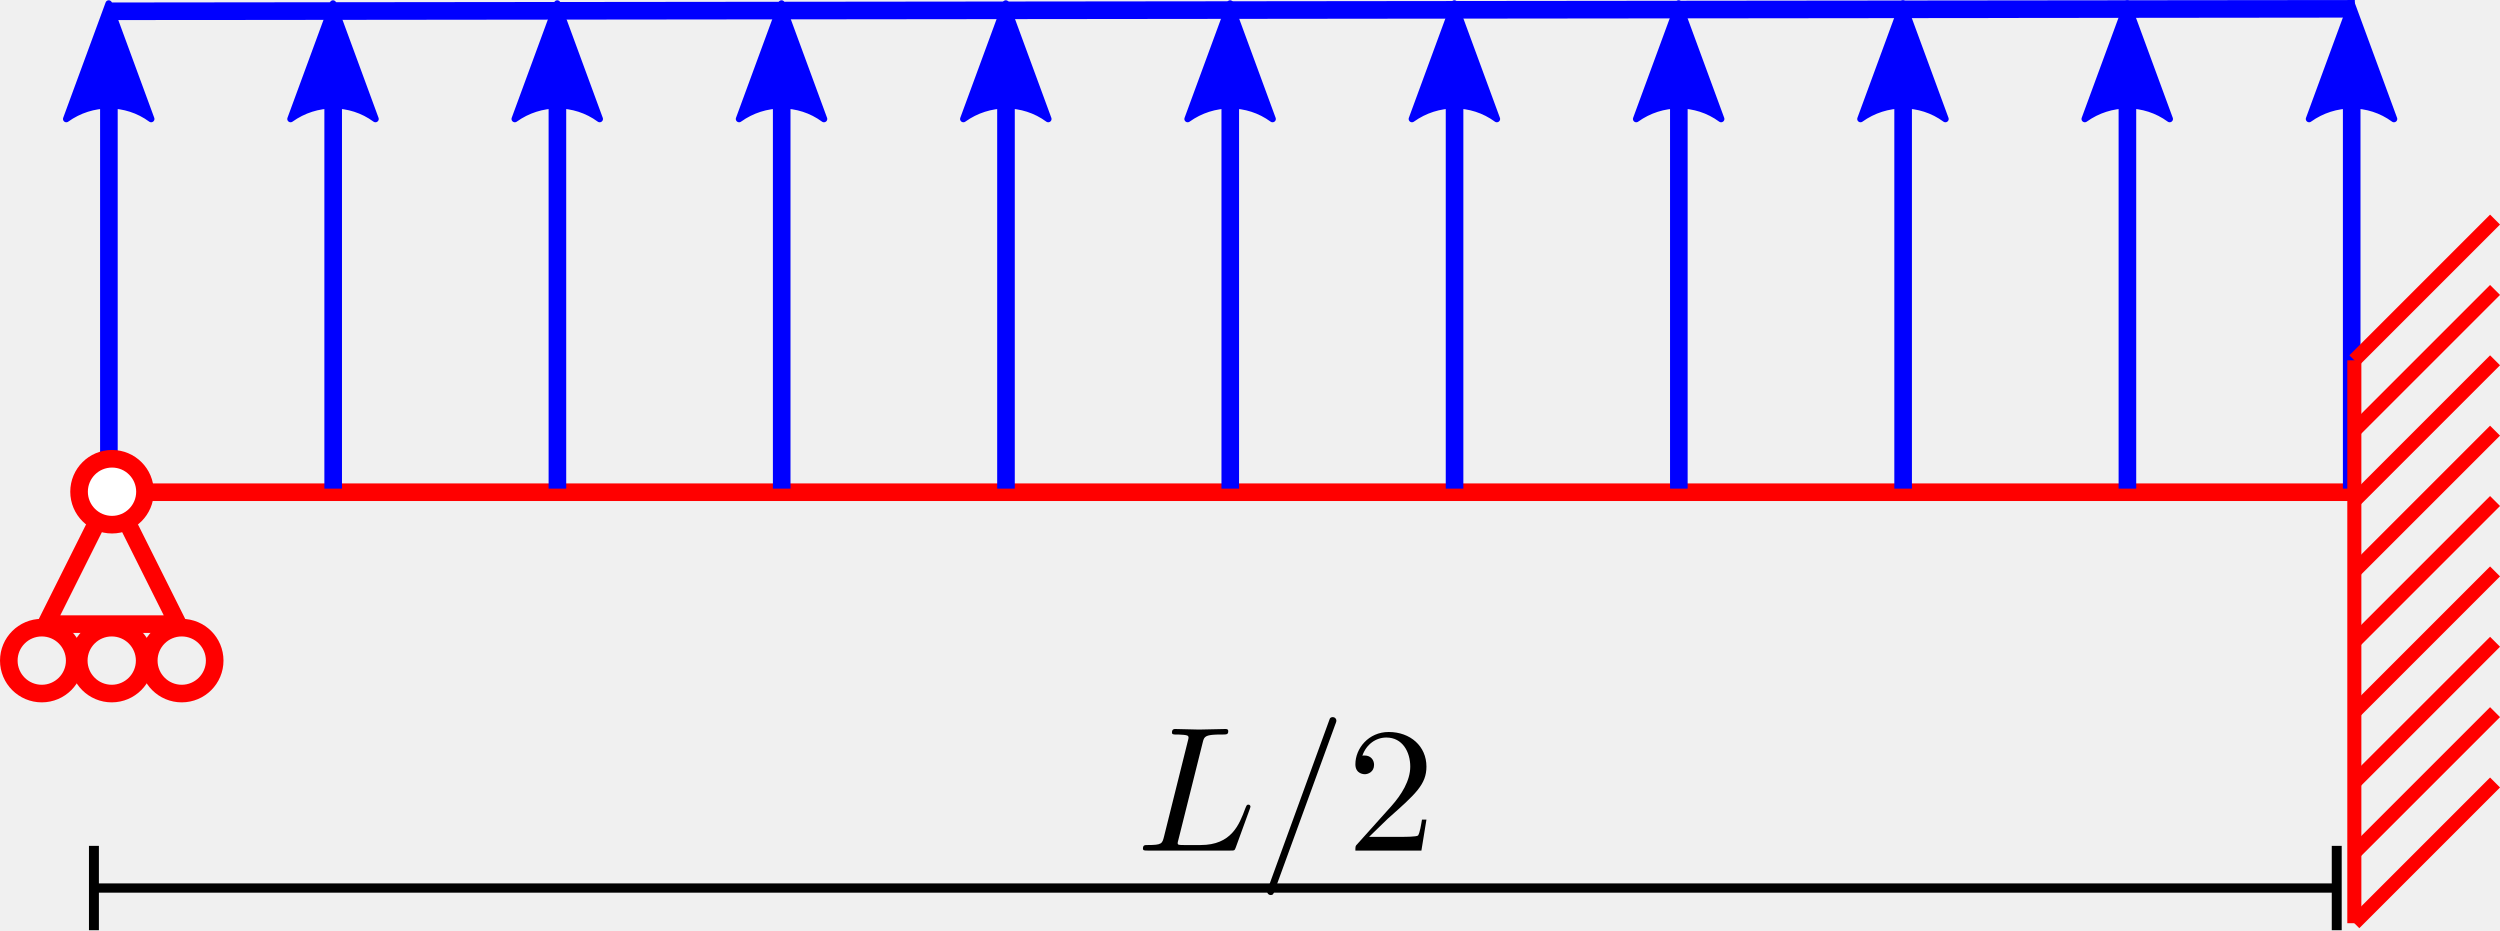
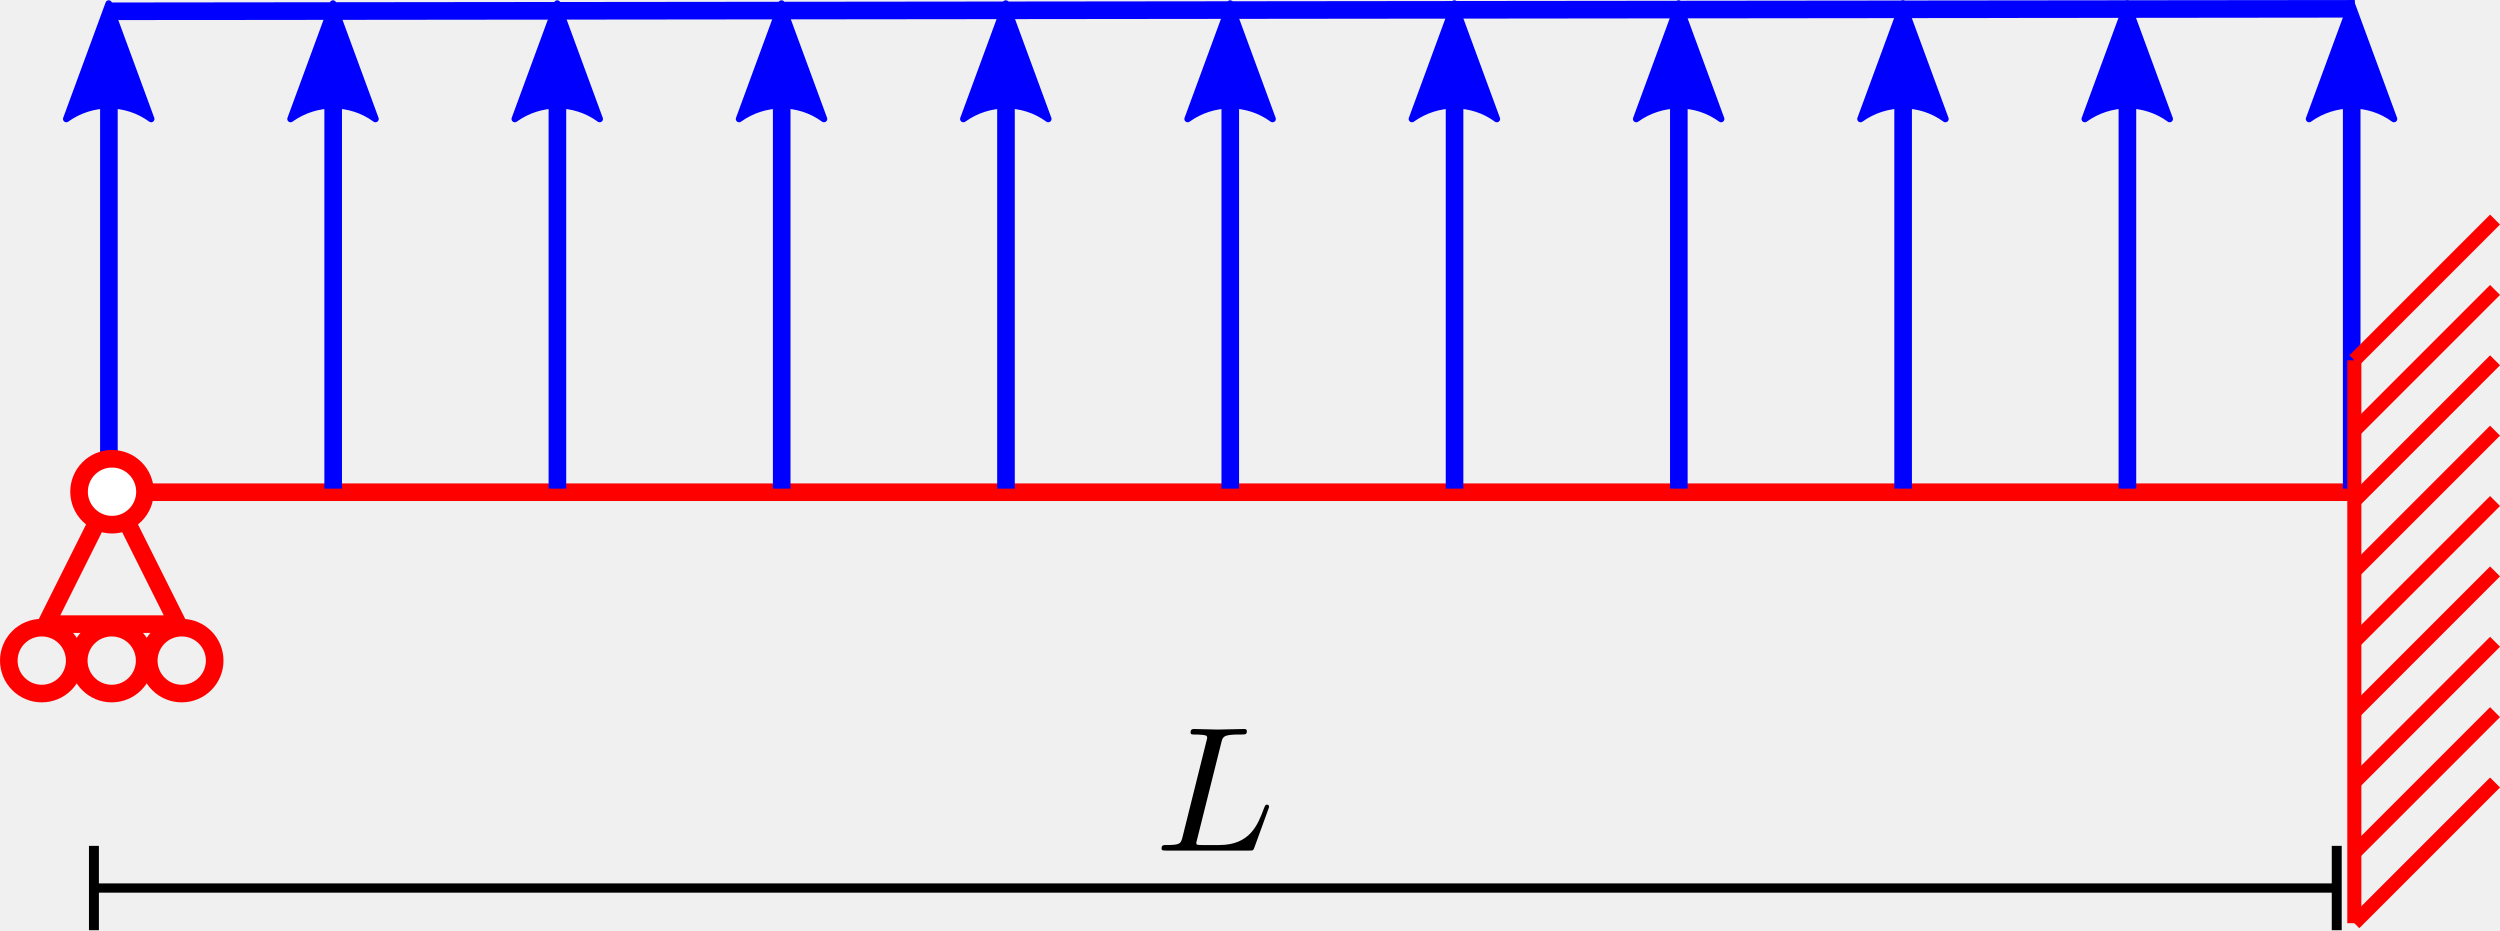
<svg xmlns="http://www.w3.org/2000/svg" width="50.137mm" height="18.655mm" viewBox="0 0 50.137 18.655" version="1.1" id="svg8">
  <defs id="defs2">
    <marker orient="auto" refY="0" refX="0" id="StopL" style="overflow:visible">
      <path id="path5006" d="M 0,5.65 0,-5.65" style="fill:none;fill-opacity:0.75;fill-rule:evenodd;stroke:#000000;stroke-width:1pt;stroke-opacity:1" transform="scale(0.8,0.8)" />
    </marker>
    <marker style="overflow:visible" id="marker6791" refX="0" refY="0" orient="auto">
      <path transform="scale(-0.6,-0.6)" d="M 8.719,4.034 -2.207,0.016 8.719,-4.002 c -1.745,2.372 -1.735,5.617 -6e-7,8.035 z" style="fill:#0000ff;fill-opacity:1;fill-rule:evenodd;stroke:#0000ff;stroke-width:0.625;stroke-linejoin:round;stroke-opacity:1" id="path6789" />
    </marker>
    <marker orient="auto" refY="0" refX="0" id="marker6707" style="overflow:visible">
      <path id="path6705" style="fill:#0000ff;fill-opacity:1;fill-rule:evenodd;stroke:#0000ff;stroke-width:0.625;stroke-linejoin:round;stroke-opacity:1" d="M 8.719,4.034 -2.207,0.016 8.719,-4.002 c -1.745,2.372 -1.735,5.617 -6e-7,8.035 z" transform="scale(-0.6,-0.6)" />
    </marker>
    <marker style="overflow:visible" id="marker6629" refX="0" refY="0" orient="auto">
      <path transform="scale(-0.6,-0.6)" d="M 8.719,4.034 -2.207,0.016 8.719,-4.002 c -1.745,2.372 -1.735,5.617 -6e-7,8.035 z" style="fill:#0000ff;fill-opacity:1;fill-rule:evenodd;stroke:#0000ff;stroke-width:0.625;stroke-linejoin:round;stroke-opacity:1" id="path6627" />
    </marker>
    <marker orient="auto" refY="0" refX="0" id="marker6557" style="overflow:visible">
      <path id="path6555" style="fill:#0000ff;fill-opacity:1;fill-rule:evenodd;stroke:#0000ff;stroke-width:0.625;stroke-linejoin:round;stroke-opacity:1" d="M 8.719,4.034 -2.207,0.016 8.719,-4.002 c -1.745,2.372 -1.735,5.617 -6e-7,8.035 z" transform="scale(-0.6,-0.6)" />
    </marker>
    <marker style="overflow:visible" id="marker6491" refX="0" refY="0" orient="auto">
      <path transform="scale(-0.6,-0.6)" d="M 8.719,4.034 -2.207,0.016 8.719,-4.002 c -1.745,2.372 -1.735,5.617 -6e-7,8.035 z" style="fill:#0000ff;fill-opacity:1;fill-rule:evenodd;stroke:#0000ff;stroke-width:0.625;stroke-linejoin:round;stroke-opacity:1" id="path6489" />
    </marker>
    <marker orient="auto" refY="0" refX="0" id="marker6431" style="overflow:visible">
      <path id="path6429" style="fill:#0000ff;fill-opacity:1;fill-rule:evenodd;stroke:#0000ff;stroke-width:0.625;stroke-linejoin:round;stroke-opacity:1" d="M 8.719,4.034 -2.207,0.016 8.719,-4.002 c -1.745,2.372 -1.735,5.617 -6e-7,8.035 z" transform="scale(-0.6,-0.6)" />
    </marker>
    <marker style="overflow:visible" id="marker6377" refX="0" refY="0" orient="auto">
      <path transform="scale(-0.6,-0.6)" d="M 8.719,4.034 -2.207,0.016 8.719,-4.002 c -1.745,2.372 -1.735,5.617 -6e-7,8.035 z" style="fill:#0000ff;fill-opacity:1;fill-rule:evenodd;stroke:#0000ff;stroke-width:0.625;stroke-linejoin:round;stroke-opacity:1" id="path6375" />
    </marker>
    <marker orient="auto" refY="0" refX="0" id="marker6329" style="overflow:visible">
      <path id="path6327" style="fill:#0000ff;fill-opacity:1;fill-rule:evenodd;stroke:#0000ff;stroke-width:0.625;stroke-linejoin:round;stroke-opacity:1" d="M 8.719,4.034 -2.207,0.016 8.719,-4.002 c -1.745,2.372 -1.735,5.617 -6e-7,8.035 z" transform="scale(-0.6,-0.6)" />
    </marker>
    <marker style="overflow:visible" id="marker6287" refX="0" refY="0" orient="auto">
      <path transform="scale(-0.6,-0.6)" d="M 8.719,4.034 -2.207,0.016 8.719,-4.002 c -1.745,2.372 -1.735,5.617 -6e-7,8.035 z" style="fill:#0000ff;fill-opacity:1;fill-rule:evenodd;stroke:#0000ff;stroke-width:0.625;stroke-linejoin:round;stroke-opacity:1" id="path6285" />
    </marker>
    <marker orient="auto" refY="0" refX="0" id="marker5651" style="overflow:visible">
      <path id="path5649" style="fill:#0000ff;fill-opacity:1;fill-rule:evenodd;stroke:#0000ff;stroke-width:0.625;stroke-linejoin:round;stroke-opacity:1" d="M 8.719,4.034 -2.207,0.016 8.719,-4.002 c -1.745,2.372 -1.735,5.617 -6e-7,8.035 z" transform="scale(-0.6,-0.6)" />
    </marker>
    <marker orient="auto" refY="0" refX="0" id="Arrow2Mend" style="overflow:visible">
      <path id="path4864" style="fill:#0000ff;fill-opacity:1;fill-rule:evenodd;stroke:#0000ff;stroke-width:0.625;stroke-linejoin:round;stroke-opacity:1" d="M 8.719,4.034 -2.207,0.016 8.719,-4.002 c -1.745,2.372 -1.735,5.617 -6e-7,8.035 z" transform="scale(-0.6,-0.6)" />
    </marker>
  </defs>
  <g id="layer1" transform="translate(-12.60022,-14.60769)">
    <path style="fill:none;stroke:#ff0000;stroke-width:0.353;stroke-linecap:butt;stroke-linejoin:miter;stroke-miterlimit:4;stroke-dasharray:none;stroke-opacity:1" d="m 59.826,24.479 -44.954,0" id="path285" />
    <path style="fill:none;stroke:#0000ff;stroke-width:0.353;stroke-linecap:butt;stroke-linejoin:miter;stroke-miterlimit:4;stroke-dasharray:none;stroke-opacity:1;marker-end:url(#Arrow2Mend)" d="m 59.763,24.407 0,-9.26" id="path4835" />
    <path style="fill:none;stroke:#0000ff;stroke-width:0.353;stroke-linecap:butt;stroke-linejoin:miter;stroke-miterlimit:4;stroke-dasharray:none;stroke-opacity:1;marker-end:url(#marker5651)" d="m 55.265,24.407 0,-9.26" id="path5647" />
    <path id="path6283" d="m 50.767,24.407 0,-9.26" style="fill:none;stroke:#0000ff;stroke-width:0.353;stroke-linecap:butt;stroke-linejoin:miter;stroke-miterlimit:4;stroke-dasharray:none;stroke-opacity:1;marker-end:url(#marker6287)" />
    <path style="fill:none;stroke:#0000ff;stroke-width:0.353;stroke-linecap:butt;stroke-linejoin:miter;stroke-miterlimit:4;stroke-dasharray:none;stroke-opacity:1;marker-end:url(#marker6329)" d="m 46.269,24.407 0,-9.26" id="path6325" />
    <path id="path6373" d="m 41.771,24.407 0,-9.26" style="fill:none;stroke:#0000ff;stroke-width:0.353;stroke-linecap:butt;stroke-linejoin:miter;stroke-miterlimit:4;stroke-dasharray:none;stroke-opacity:1;marker-end:url(#marker6377)" />
    <path style="fill:none;stroke:#0000ff;stroke-width:0.353;stroke-linecap:butt;stroke-linejoin:miter;stroke-miterlimit:4;stroke-dasharray:none;stroke-opacity:1;marker-end:url(#marker6431)" d="m 37.273,24.407 0,-9.26" id="path6427" />
    <path id="path6487" d="m 28.277,24.407 0,-9.26" style="fill:none;stroke:#0000ff;stroke-width:0.353;stroke-linecap:butt;stroke-linejoin:miter;stroke-miterlimit:4;stroke-dasharray:none;stroke-opacity:1;marker-end:url(#marker6491)" />
    <path style="fill:none;stroke:#0000ff;stroke-width:0.353;stroke-linecap:butt;stroke-linejoin:miter;stroke-miterlimit:4;stroke-dasharray:none;stroke-opacity:1;marker-end:url(#marker6557)" d="m 23.779,24.407 0,-9.26" id="path6553" />
    <path id="path6625" d="m 32.775,24.407 0,-9.26" style="fill:none;stroke:#0000ff;stroke-width:0.353;stroke-linecap:butt;stroke-linejoin:miter;stroke-miterlimit:4;stroke-dasharray:none;stroke-opacity:1;marker-end:url(#marker6629)" />
    <path style="fill:none;stroke:#0000ff;stroke-width:0.353;stroke-linecap:butt;stroke-linejoin:miter;stroke-miterlimit:4;stroke-dasharray:none;stroke-opacity:1;marker-end:url(#marker6707)" d="m 19.282,24.407 0,-9.26" id="path6703" />
    <path id="path6787" d="m 14.784,24.407 0,-9.26" style="fill:none;stroke:#0000ff;stroke-width:0.353;stroke-linecap:butt;stroke-linejoin:miter;stroke-miterlimit:4;stroke-dasharray:none;stroke-opacity:1;marker-end:url(#marker6791)" />
    <g id="g7967" style="stroke:#ff0000;stroke-width:0.353;stroke-miterlimit:4;stroke-dasharray:none" transform="matrix(-1,0,0,1,75.70078,0)">
      <path id="path3998" d="m 60.854,24.479 -1.323,2.646 2.646,0 -1.323,-2.646" style="fill:none;stroke:#ff0000;stroke-width:0.353;stroke-linecap:butt;stroke-linejoin:miter;stroke-miterlimit:4;stroke-dasharray:none;stroke-opacity:1" />
      <circle r="0.661" cy="27.856" cx="59.456" id="path4006" style="fill:none;stroke:#ff0000;stroke-width:0.353;stroke-miterlimit:4;stroke-dasharray:none;stroke-opacity:1" />
      <circle style="fill:none;stroke:#ff0000;stroke-width:0.353;stroke-miterlimit:4;stroke-dasharray:none;stroke-opacity:1" id="circle4813" cx="60.86" cy="27.856" r="0.661" />
      <circle r="0.661" cy="27.856" cx="62.263" id="circle4815" style="fill:none;stroke:#ff0000;stroke-width:0.353;stroke-miterlimit:4;stroke-dasharray:none;stroke-opacity:1" />
      <circle style="fill:#ffffff;stroke:#ff0000;stroke-width:0.353;stroke-miterlimit:4;stroke-dasharray:none;stroke-opacity:1" id="circle6765" cx="60.854" cy="24.469" r="0.661" />
    </g>
    <path style="fill:#000080;stroke:#0000ff;stroke-width:0.353;stroke-linecap:butt;stroke-linejoin:miter;stroke-miterlimit:4;stroke-dasharray:none;stroke-opacity:1" d="m 59.826,14.784 -45.055,0.05" id="path9171" />
    <path style="fill:none;stroke:#000000;stroke-width:0.187px;stroke-linecap:butt;stroke-linejoin:miter;stroke-opacity:1;marker-start:url(#StopL);marker-mid:url(#StopL);marker-end:url(#StopL)" d="m 59.463,32.417 c -44.979,0 -44.979,0 -44.979,0" id="path9173" />
-     <g transform="matrix(0.2388288,0,0,0.2388288,15.28405,7.570294)" id="g5154">
+     <g transform="matrix(0.2388288,0,0,0.2388288,15.65751,7.570294)" id="g5154">
      <g style="font-style:normal;font-variant:normal;font-weight:normal;font-stretch:normal;letter-spacing:normal;word-spacing:normal;text-anchor:start;fill:none;fill-opacity:1;fill-rule:evenodd;stroke:#000000;stroke-linecap:butt;stroke-linejoin:miter;stroke-miterlimit:10.433;stroke-dasharray:none;stroke-dashoffset:0;stroke-opacity:1" id="g5152" transform="matrix(0.3,0,0,-0.3,-52.5,222.75)" xml:space="preserve" stroke-miterlimit="10.433" font-style="normal" font-variant="normal" font-weight="normal" font-stretch="normal" font-size-adjust="none" letter-spacing="normal" word-spacing="normal">
        <path style="fill:#000000;stroke-width:0" d="m 474.16,436.34 0.04,0.16 0.04,0.16 0.04,0.15 0.04,0.15 0.04,0.13 0.05,0.13 0.05,0.13 0.05,0.11 0.06,0.12 0.06,0.1 0.08,0.1 0.08,0.09 0.09,0.09 0.1,0.08 0.11,0.08 0.12,0.07 0.13,0.06 0.15,0.06 0.16,0.06 0.18,0.05 0.09,0.02 0.1,0.02 0.1,0.02 0.11,0.02 0.11,0.02 0.11,0.02 0.12,0.02 0.13,0.01 0.13,0.01 0.14,0.02 0.14,0.01 0.14,0.01 0.15,0.01 0.16,0.01 0.16,0.01 0.17,0.01 0.17,0 0.18,0.01 0.18,0 0.19,0.01 0.2,0 0.2,0 0.21,0 0.22,0 c 1.49,0 1.89,0 1.89,0.96 0,0.59 -0.54,0.59 -0.79,0.59 -1.66,0 -5.74,-0.16 -7.38,-0.16 -1.5,0 -5.14,0.16 -6.62,0.16 -0.36,0 -0.96,0 -0.96,-1 0,-0.55 0.46,-0.55 1.39,-0.55 0.11,0 1.05,0 1.91,-0.09 0.89,-0.11 1.34,-0.16 1.34,-0.8 0,-0.2 -0.06,-0.36 -0.2,-0.95 l -6.67,-26.75 c -0.5,-1.95 -0.61,-2.34 -4.55,-2.34 -0.84,0 -1.34,0 -1.34,-1 0,-0.55 0.45,-0.55 1.34,-0.55 l 23.08,0 c 1.19,0 1.23,0 1.55,0.84 l 3.92,10.77 c 0.2,0.55 0.2,0.64 0.2,0.7 0,0.19 -0.14,0.55 -0.59,0.55 -0.46,0 -0.5,-0.25 -0.85,-1.05 -1.7,-4.59 -3.89,-10.26 -12.51,-10.26 l -4.67,0 c -0.71,0 -0.8,0 -1.1,0.04 -0.5,0.05 -0.65,0.1 -0.65,0.5 0,0.14 0,0.25 0.25,1.14 z" id="path5146" />
-         <path style="fill:#000000;stroke-width:0" d="m 511.35,441.67 0.01,0.03 0.01,0.03 0.02,0.03 0.01,0.03 0.01,0.02 0.01,0.03 0.01,0.03 0,0.02 0.02,0.05 0.02,0.05 0.01,0.04 0.02,0.05 0.01,0.04 0.01,0.04 0.01,0.03 0.01,0.04 0.01,0.03 0.01,0.03 0,0.03 0.01,0.02 0.01,0.03 0,0.02 0.01,0.02 0,0.02 0,0.02 0,0.02 0.01,0.01 0,0.02 0,0.01 0,0.01 0,0.01 0,0.01 0,0.01 0,0.01 0,0.01 0,0 c 0,0.55 -0.45,0.99 -1,0.99 -0.34,0 -0.7,-0.14 -0.84,-0.44 l -17.3,-47.48 c -0.25,-0.64 -0.25,-0.85 -0.25,-0.89 0,-0.55 0.45,-1 1,-1 0.66,0 0.8,0.34 1.09,1.18 z" id="path5148" />
-         <path style="fill:#000000;stroke-width:0" d="m 520.76,410.04 5.28,5.13 c 7.77,6.87 10.77,9.56 10.77,14.54 0,5.69 -4.49,9.68 -10.56,9.68 -5.65,0 -9.33,-4.6 -9.33,-9.03 0,-2.79 2.5,-2.79 2.64,-2.79 0.86,0 2.59,0.6 2.59,2.64 0,1.3 -0.89,2.6 -2.64,2.6 -0.39,0 -0.5,0 -0.64,-0.05 1.14,3.24 3.83,5.08 6.72,5.08 4.53,0 6.69,-4.05 6.69,-8.13 0,-3.98 -2.5,-7.92 -5.24,-11.01 l -9.56,-10.66 c -0.56,-0.54 -0.56,-0.64 -0.56,-1.84 l 18.48,0 1.41,8.67 -1.25,0 c -0.25,-1.5 -0.59,-3.69 -1.09,-4.44 -0.37,-0.39 -3.65,-0.39 -4.74,-0.39 z" id="path5150" />
      </g>
    </g>
    <g id="g7713" style="stroke:#ff0000" transform="matrix(-1,0,0,-1,75.33793,52.13339)">
      <path id="path7693" d="m 15.522,30.3 0,-11.289" style="fill:none;fill-rule:evenodd;stroke:#ff0000;stroke-width:0.282px;stroke-linecap:butt;stroke-linejoin:miter;stroke-opacity:1" />
      <path id="path7695" d="m 15.522,30.3 -2.822,2.822" style="fill:none;fill-rule:evenodd;stroke:#ff0000;stroke-width:0.282px;stroke-linecap:butt;stroke-linejoin:miter;stroke-opacity:1" />
      <path style="fill:none;fill-rule:evenodd;stroke:#ff0000;stroke-width:0.282px;stroke-linecap:butt;stroke-linejoin:miter;stroke-opacity:1" d="m 15.522,28.889 -2.822,2.822" id="path7697" />
      <path id="path7699" d="m 15.522,27.478 -2.822,2.822" style="fill:none;fill-rule:evenodd;stroke:#ff0000;stroke-width:0.282px;stroke-linecap:butt;stroke-linejoin:miter;stroke-opacity:1" />
      <path style="fill:none;fill-rule:evenodd;stroke:#ff0000;stroke-width:0.282px;stroke-linecap:butt;stroke-linejoin:miter;stroke-opacity:1" d="m 15.522,26.067 -2.822,2.822" id="path7701" />
      <path id="path7703" d="m 15.522,20.422 -2.822,2.822" style="fill:none;fill-rule:evenodd;stroke:#ff0000;stroke-width:0.282px;stroke-linecap:butt;stroke-linejoin:miter;stroke-opacity:1" />
      <path style="fill:none;fill-rule:evenodd;stroke:#ff0000;stroke-width:0.282px;stroke-linecap:butt;stroke-linejoin:miter;stroke-opacity:1" d="m 15.522,21.833 -2.822,2.822" id="path7705" />
      <path id="path7707" d="m 15.522,23.244 -2.822,2.822" style="fill:none;fill-rule:evenodd;stroke:#ff0000;stroke-width:0.282px;stroke-linecap:butt;stroke-linejoin:miter;stroke-opacity:1" />
      <path style="fill:none;fill-rule:evenodd;stroke:#ff0000;stroke-width:0.282px;stroke-linecap:butt;stroke-linejoin:miter;stroke-opacity:1" d="m 15.522,24.656 -2.822,2.822" id="path7709" />
      <path id="path7711" d="m 15.522,19.011 -2.822,2.822" style="fill:none;fill-rule:evenodd;stroke:#ff0000;stroke-width:0.282px;stroke-linecap:butt;stroke-linejoin:miter;stroke-opacity:1" />
    </g>
  </g>
</svg>
